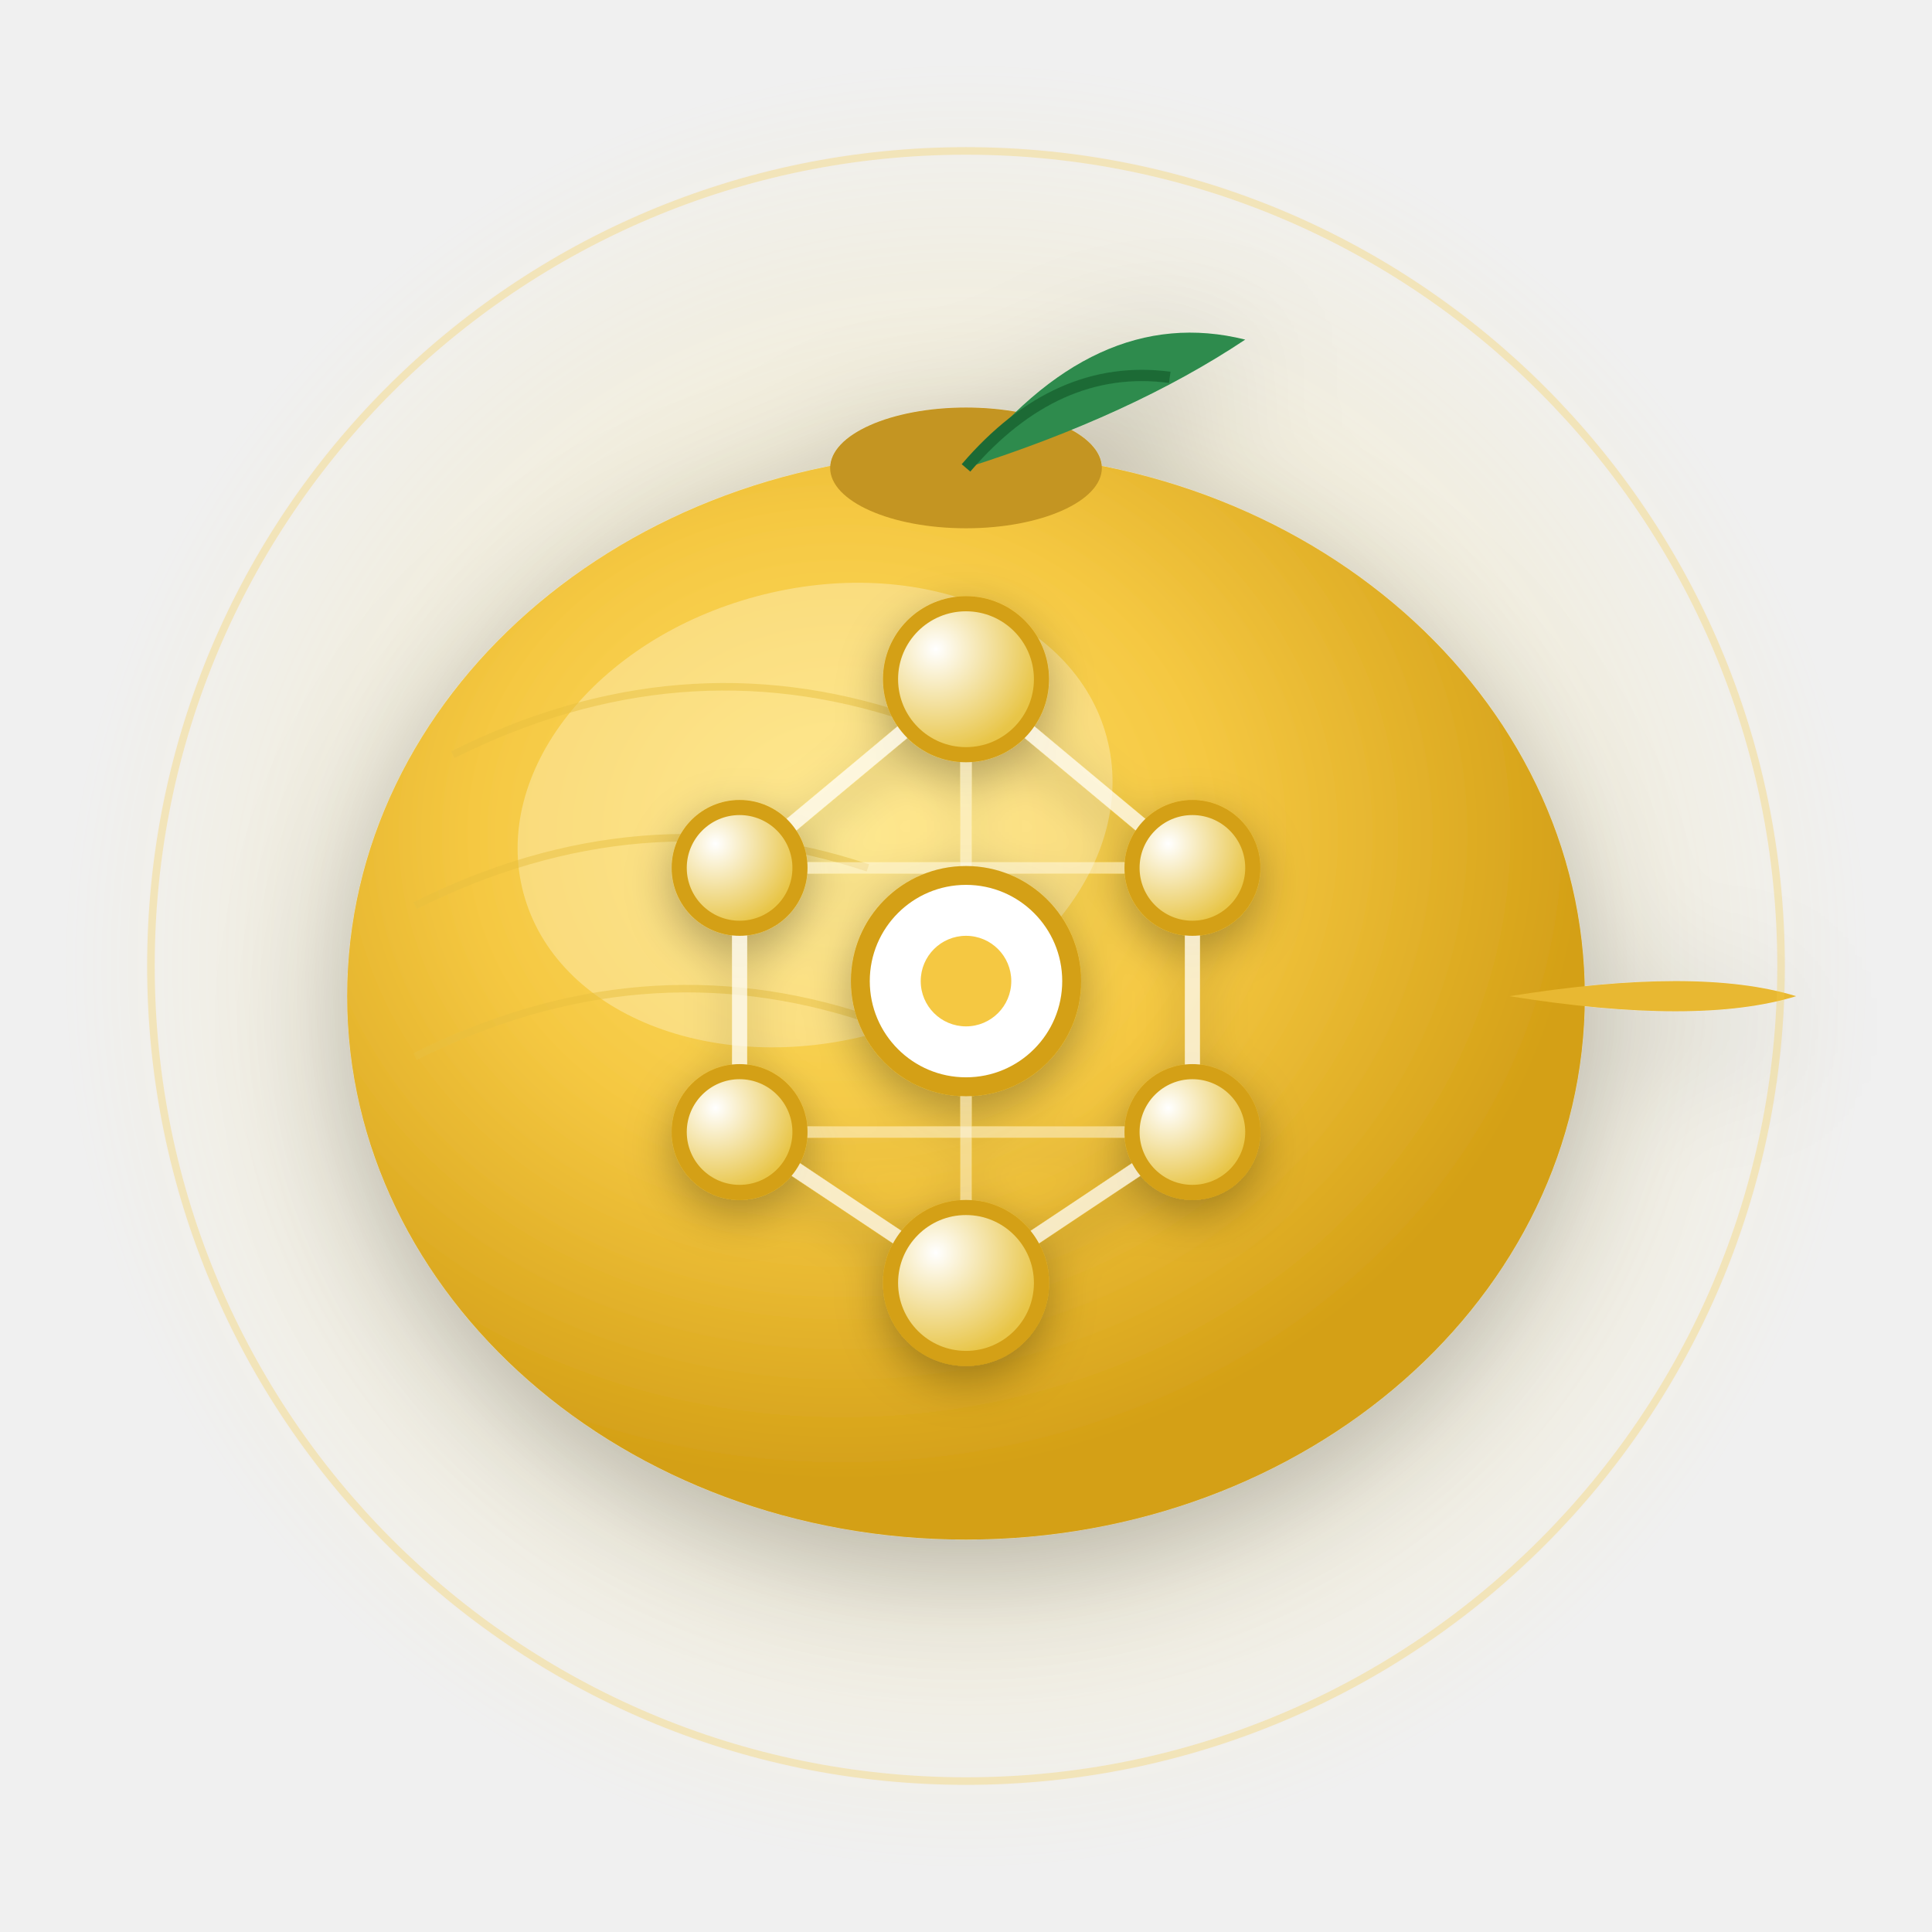
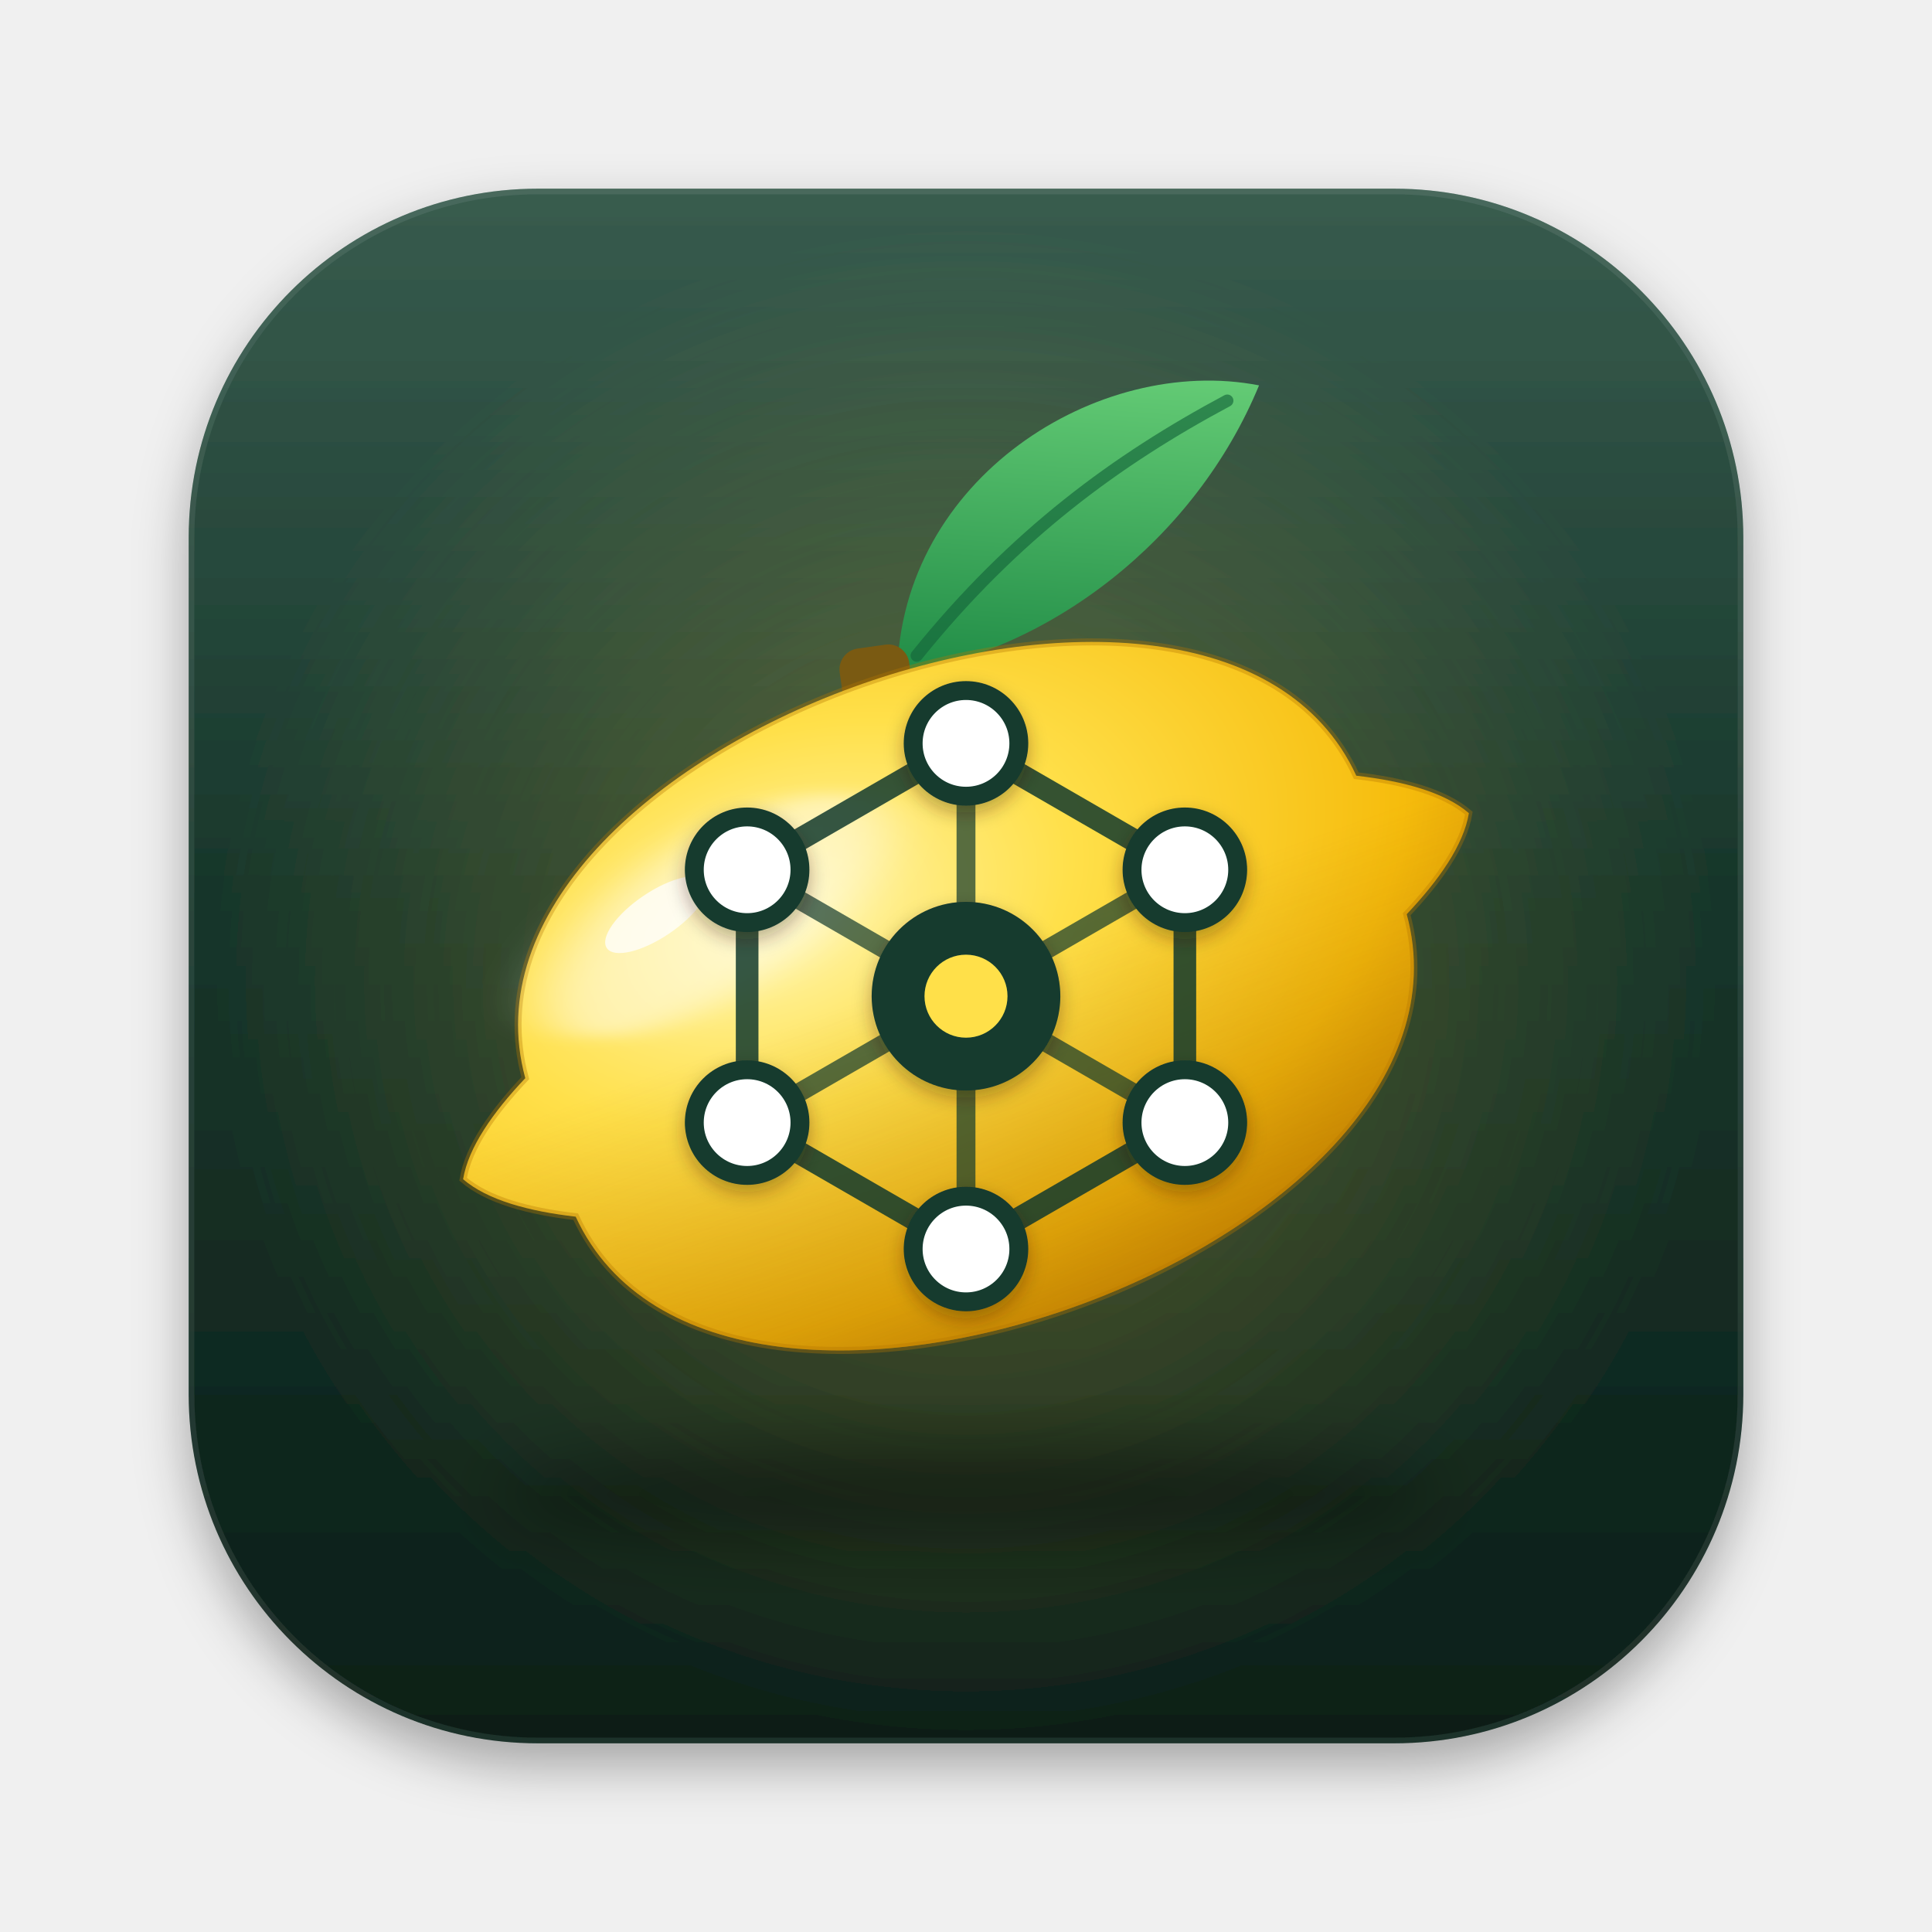
- <svg xmlns="http://www.w3.org/2000/svg" viewBox="0 0 256 256" width="256" height="256">
+ <svg xmlns="http://www.w3.org/2000/svg" viewBox="0 0 1024 1024" width="1024" height="1024">
  <defs>
-     <radialGradient id="lemonGrad" cx="40%" cy="35%" r="60%">
-       <stop offset="0%" stop-color="#FFE066" />
-       <stop offset="50%" stop-color="#F5C842" />
-       <stop offset="100%" stop-color="#D4A017" />
+     <linearGradient id="bg" x1="0" y1="0" x2="0" y2="1">
+       <stop offset="0" stop-color="#21493A" />
+       <stop offset="1" stop-color="#0C1F18" />
+     </linearGradient>
+     <linearGradient id="bgSheen" x1="0" y1="0" x2="0" y2="1">
+       <stop offset="0" stop-color="#FFFFFF" stop-opacity="0.10" />
+       <stop offset="0.45" stop-color="#FFFFFF" stop-opacity="0" />
+     </linearGradient>
+     <radialGradient id="glow" cx="512" cy="520" r="400" gradientUnits="userSpaceOnUse">
+       <stop offset="0" stop-color="#FFD84A" stop-opacity="0.30" />
+       <stop offset="1" stop-color="#FFD84A" stop-opacity="0" />
    </radialGradient>
-     <radialGradient id="glow" cx="50%" cy="50%" r="50%">
-       <stop offset="0%" stop-color="#FFE066" stop-opacity="0.4" />
-       <stop offset="100%" stop-color="#FFE066" stop-opacity="0" />
+     <radialGradient id="peel" cx="0.36" cy="0.30" r="0.80">
+       <stop offset="0" stop-color="#FFF6B0" />
+       <stop offset="0.35" stop-color="#FFE04A" />
+       <stop offset="0.75" stop-color="#F6BC0C" />
+       <stop offset="1" stop-color="#D38F00" />
    </radialGradient>
-     <radialGradient id="nodeGrad" cx="30%" cy="30%" r="70%">
-       <stop offset="0%" stop-color="#FFFFFF" />
-       <stop offset="100%" stop-color="#E8C547" />
-     </radialGradient>
-     <filter id="shadow" x="-20%" y="-20%" width="140%" height="140%">
-       <feDropShadow dx="0" dy="4" stdDeviation="8" flood-color="#000000" flood-opacity="0.25" />
+     <linearGradient id="peelShade" x1="0" y1="0" x2="0" y2="1">
+       <stop offset="0.45" stop-color="#9A5A00" stop-opacity="0" />
+       <stop offset="1" stop-color="#9A5A00" stop-opacity="0.38" />
+     </linearGradient>
+     <linearGradient id="leaf" x1="0" y1="1" x2="1" y2="0">
+       <stop offset="0" stop-color="#1E8A45" />
+       <stop offset="1" stop-color="#6BD27A" />
+     </linearGradient>
+     <filter id="blur12" x="-50%" y="-50%" width="200%" height="200%">
+       <feGaussianBlur stdDeviation="12" />
    </filter>
-     <filter id="softShadow" x="-10%" y="-10%" width="120%" height="120%">
-       <feDropShadow dx="0" dy="2" stdDeviation="3" flood-color="#000000" flood-opacity="0.3" />
+     <filter id="blur18" x="-50%" y="-50%" width="200%" height="200%">
+       <feGaussianBlur stdDeviation="18" />
    </filter>
+     <filter id="iconShadow" x="-10%" y="-10%" width="120%" height="125%">
+       <feDropShadow dx="0" dy="12" stdDeviation="14" flood-color="#000000" flood-opacity="0.32" />
+     </filter>
+     <filter id="nodeShadow" x="-50%" y="-50%" width="200%" height="200%">
+       <feDropShadow dx="0" dy="4" stdDeviation="5" flood-color="#3A2400" flood-opacity="0.35" />
+     </filter>
+     <path id="lemonShape" d="M -305 0 C -296 -16 -276 -30 -252 -42 C -236 -236 236 -236 252 -42 C 276 -30 296 -16 305 0 C 296 16 276 30 252 42 C 236 236 -236 236 -252 42 C -276 30 -296 16 -305 0 Z" />
  </defs>
-   <circle cx="128" cy="128" r="120" fill="url(#glow)" />
-   <g filter="url(#shadow)">
-     <ellipse cx="128" cy="132" rx="82" ry="72" fill="url(#lemonGrad)" />
-     <ellipse cx="108" cy="108" rx="40" ry="30" fill="#FFF9E0" opacity="0.35" transform="rotate(-15 108 108)" />
-     <path d="M 200 132 Q 225 128 238 132 Q 225 136 200 132 Z" fill="#E8B830" />
-     <ellipse cx="128" cy="62" rx="18" ry="8" fill="#C49520" />
-     <path d="M 128 62 Q 145 40 165 45 Q 150 55 128 62 Z" fill="#2D8B4E" />
-     <path d="M 128 62 Q 140 48 155 50" stroke="#1E6B35" stroke-width="1.5" fill="none" />
-     <path d="M 60 100 Q 90 85 120 95" stroke="#E8C040" stroke-width="1" fill="none" opacity="0.5" />
-     <path d="M 55 120 Q 85 105 115 115" stroke="#E8C040" stroke-width="1" fill="none" opacity="0.5" />
-     <path d="M 55 140 Q 85 125 115 135" stroke="#E8C040" stroke-width="1" fill="none" opacity="0.5" />
+   <g id="background" filter="url(#iconShadow)">
+     <rect x="100" y="100" width="824" height="824" rx="185" fill="url(#bg)" />
+     <rect x="100" y="100" width="824" height="824" rx="185" fill="url(#bgSheen)" />
+     <rect x="101.5" y="101.5" width="821" height="821" rx="183.5" fill="none" stroke="#FFFFFF" stroke-opacity="0.08" stroke-width="3" />
+     <circle cx="512" cy="520" r="400" fill="url(#glow)" />
  </g>
-   <g filter="url(#softShadow)">
-     <line x1="128" y1="90" x2="158" y2="115" stroke="#FFFFFF" stroke-width="2" opacity="0.7" />
-     <line x1="128" y1="90" x2="98" y2="115" stroke="#FFFFFF" stroke-width="2" opacity="0.7" />
-     <line x1="98" y1="115" x2="98" y2="150" stroke="#FFFFFF" stroke-width="2" opacity="0.7" />
-     <line x1="158" y1="115" x2="158" y2="150" stroke="#FFFFFF" stroke-width="2" opacity="0.7" />
-     <line x1="98" y1="150" x2="128" y2="170" stroke="#FFFFFF" stroke-width="2" opacity="0.7" />
-     <line x1="158" y1="150" x2="128" y2="170" stroke="#FFFFFF" stroke-width="2" opacity="0.7" />
-     <line x1="128" y1="90" x2="128" y2="170" stroke="#FFFFFF" stroke-width="1.5" opacity="0.4" />
-     <line x1="98" y1="115" x2="158" y2="115" stroke="#FFFFFF" stroke-width="1.5" opacity="0.4" />
-     <line x1="98" y1="150" x2="158" y2="150" stroke="#FFFFFF" stroke-width="1.5" opacity="0.4" />
-     <circle cx="128" cy="90" r="10" fill="url(#nodeGrad)" stroke="#D4A017" stroke-width="2" />
-     <circle cx="98" cy="115" r="8" fill="url(#nodeGrad)" stroke="#D4A017" stroke-width="2" />
-     <circle cx="158" cy="115" r="8" fill="url(#nodeGrad)" stroke="#D4A017" stroke-width="2" />
-     <circle cx="98" cy="150" r="8" fill="url(#nodeGrad)" stroke="#D4A017" stroke-width="2" />
-     <circle cx="158" cy="150" r="8" fill="url(#nodeGrad)" stroke="#D4A017" stroke-width="2" />
-     <circle cx="128" cy="170" r="10" fill="url(#nodeGrad)" stroke="#D4A017" stroke-width="2" />
-     <circle cx="128" cy="130" r="14" fill="#FFFFFF" stroke="#D4A017" stroke-width="2.5" />
-     <circle cx="128" cy="130" r="6" fill="#F5C842" />
+   <ellipse cx="512" cy="792" rx="250" ry="26" fill="#000000" opacity="0.38" filter="url(#blur18)" />
+   <g transform="translate(512 528) rotate(-20) scale(0.93)">
+     <path d="M 26 -186 C 66 -290 196 -318 276 -270 C 212 -200 112 -168 26 -186 Z" fill="url(#leaf)" />
+     <path d="M 40 -192 C 116 -238 186 -258 256 -268" fill="none" stroke="#14653A" stroke-width="7" stroke-linecap="round" opacity="0.65" />
+     <rect x="-6" y="-206" width="40" height="34" rx="12" fill="#7A5A12" transform="rotate(12 14 -189)" />
+     <use href="#lemonShape" fill="url(#peel)" />
+     <use href="#lemonShape" fill="url(#peelShade)" />
+     <use href="#lemonShape" fill="none" stroke="#B57600" stroke-opacity="0.35" stroke-width="4" />
+     <ellipse cx="-118" cy="-92" rx="112" ry="44" fill="#FFFFFF" opacity="0.45" transform="rotate(-12 -118 -92)" filter="url(#blur12)" />
+     <ellipse cx="-150" cy="-104" rx="34" ry="13" fill="#FFFFFF" opacity="0.75" transform="rotate(-14 -150 -104)" />
  </g>
-   <circle cx="128" cy="128" r="108" fill="none" stroke="#F5C842" stroke-width="1" opacity="0.3" />
+   <g stroke="#123A2D" stroke-linecap="round" fill="none">
+     <polygon points="512,394 628,461 628,595 512,662 396,595 396,461" stroke-width="12" stroke-opacity="0.85" stroke-linejoin="round" />
+     <line x1="512" y1="528" x2="512" y2="394" stroke-width="10" stroke-opacity="0.7" />
+     <line x1="512" y1="528" x2="628" y2="461" stroke-width="10" stroke-opacity="0.7" />
+     <line x1="512" y1="528" x2="628" y2="595" stroke-width="10" stroke-opacity="0.7" />
+     <line x1="512" y1="528" x2="512" y2="662" stroke-width="10" stroke-opacity="0.7" />
+     <line x1="512" y1="528" x2="396" y2="595" stroke-width="10" stroke-opacity="0.7" />
+     <line x1="512" y1="528" x2="396" y2="461" stroke-width="10" stroke-opacity="0.7" />
+   </g>
+   <g filter="url(#nodeShadow)" fill="#FFFFFF" stroke="#123A2D" stroke-width="10">
+     <circle cx="512" cy="394" r="28" />
+     <circle cx="628" cy="461" r="28" />
+     <circle cx="628" cy="595" r="28" />
+     <circle cx="512" cy="662" r="28" />
+     <circle cx="396" cy="595" r="28" />
+     <circle cx="396" cy="461" r="28" />
+   </g>
+   <g filter="url(#nodeShadow)">
+     <circle cx="512" cy="528" r="50" fill="#123A2D" />
+     <circle cx="512" cy="528" r="22" fill="#FFE04A" />
+   </g>
</svg>
